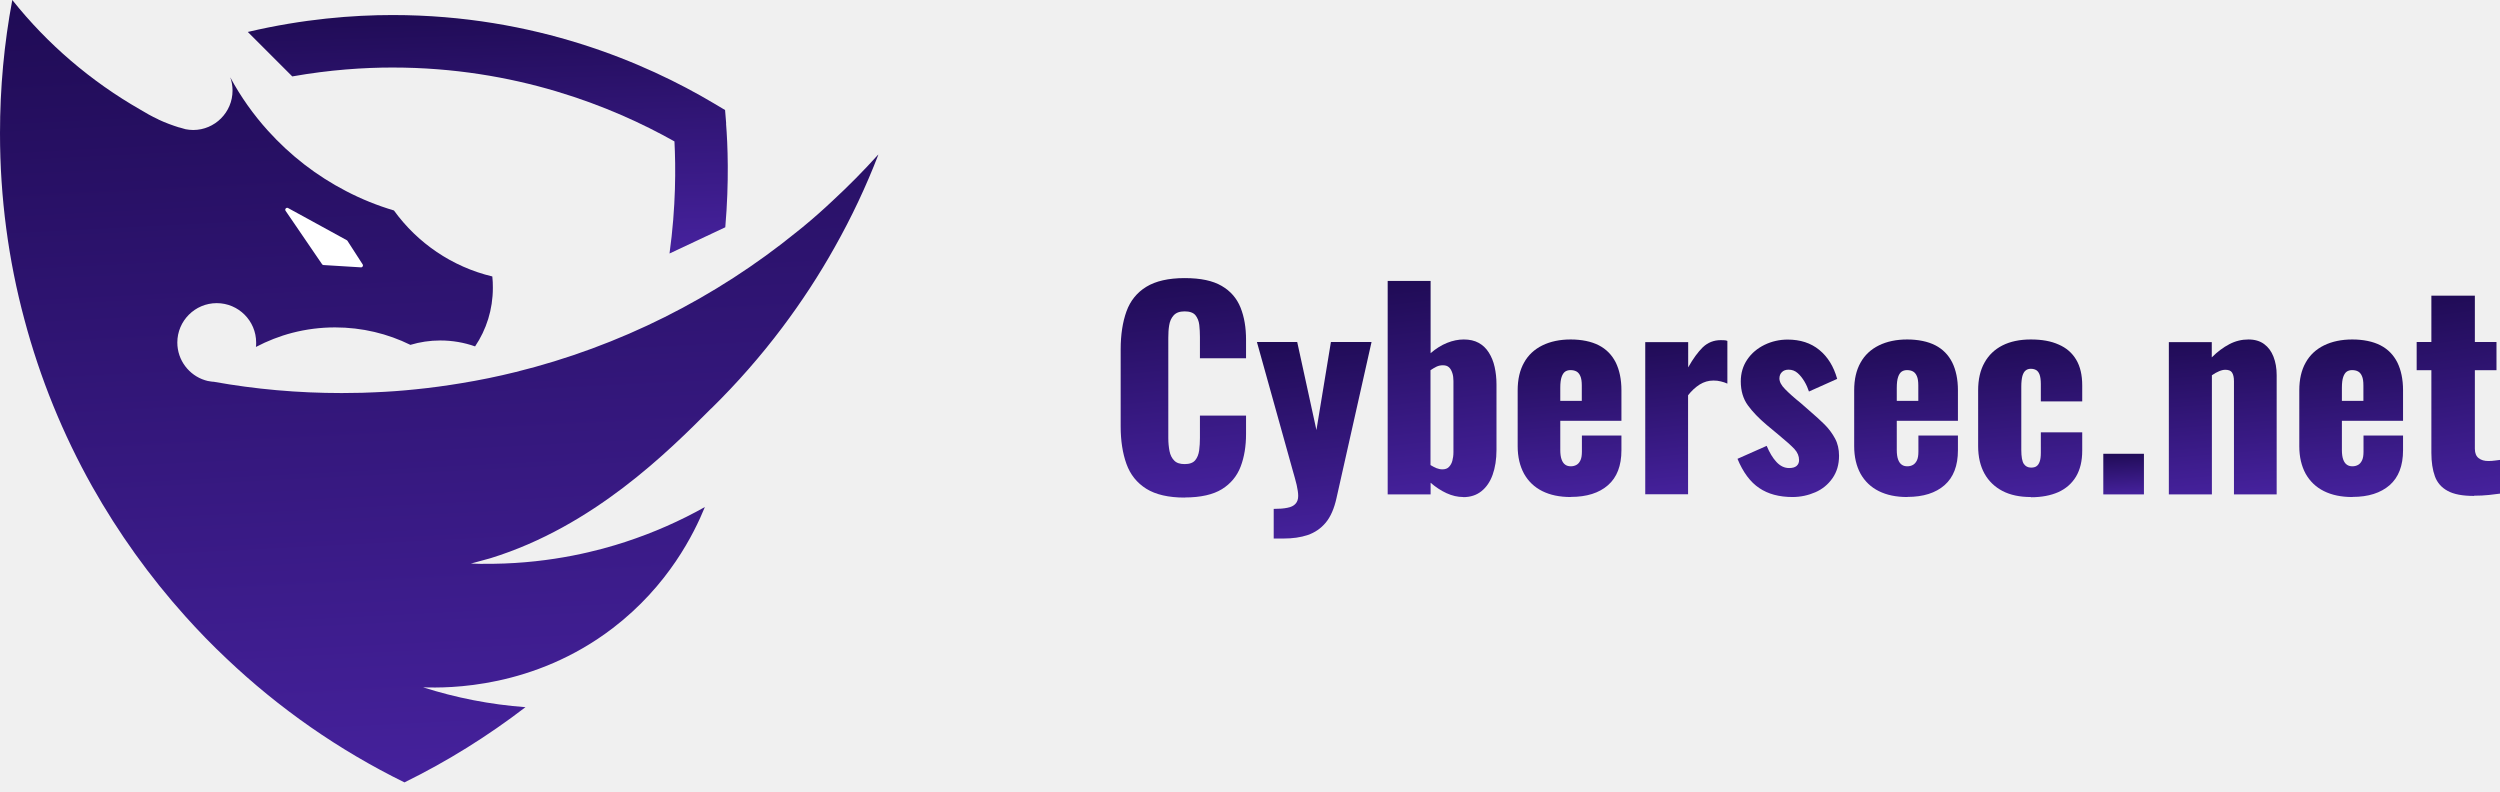
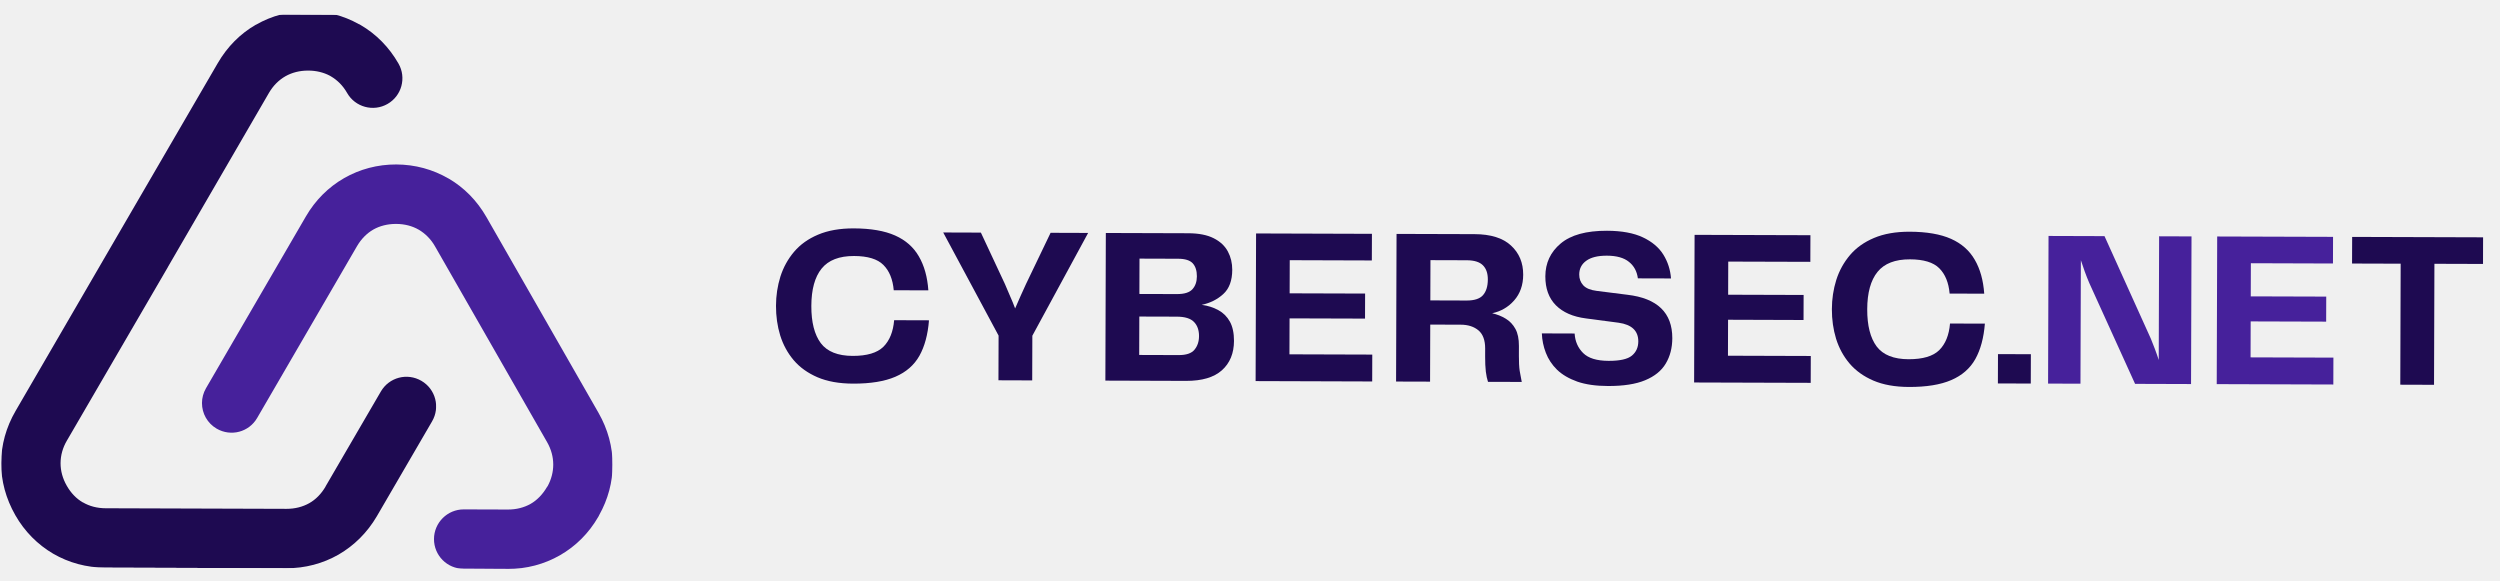
- <svg xmlns="http://www.w3.org/2000/svg" width="180" height="57" viewBox="0 0 180 57" fill="none">
-   <path d="M63.241 11.138C62.356 13.431 61.312 15.644 60.118 17.763C58.988 19.787 57.715 21.731 56.324 23.581C54.767 25.652 53.059 27.597 51.217 29.407H51.209C48.118 32.506 42.727 37.897 35.344 40.182C35.296 40.198 35.249 40.213 35.209 40.221C35.17 40.229 35.123 40.245 35.091 40.253C35.02 40.269 34.972 40.285 34.972 40.285C34.553 40.403 34.19 40.498 33.905 40.577C34.277 40.593 34.838 40.609 35.518 40.593C39.81 40.538 43.194 39.621 45.043 39.012C47.043 38.356 48.949 37.518 50.751 36.506C49.992 38.364 48.15 42.15 44.111 45.233C38.443 49.565 32.3 49.557 30.459 49.486C32.814 50.237 35.281 50.727 37.834 50.917C35.123 52.996 32.213 54.814 29.122 56.332C24.403 54.016 20.087 51.004 16.308 47.415C15.273 46.443 14.277 45.415 13.328 44.356C10.775 41.51 8.53 38.379 6.64 35.028C4.538 31.281 2.885 27.249 1.755 22.996C0.609 18.735 0 14.237 0 9.597C0 6.316 0.3 3.115 0.885 0C3.415 3.178 6.545 5.858 10.095 7.889C10.506 8.142 10.933 8.379 11.376 8.585C11.391 8.593 11.415 8.601 11.431 8.617C11.905 8.838 12.395 9.02 12.901 9.178C12.901 9.178 12.917 9.178 12.925 9.178C13.075 9.225 13.217 9.265 13.36 9.304C13.534 9.336 13.723 9.36 13.905 9.36C15.47 9.36 16.743 8.087 16.743 6.522C16.743 6.182 16.688 5.866 16.577 5.565C17.328 6.964 18.245 8.253 19.296 9.415C20.095 10.3 20.964 11.107 21.913 11.842C22.854 12.569 23.858 13.21 24.925 13.763C26.016 14.332 27.17 14.798 28.364 15.154C30.055 17.494 32.545 19.209 35.447 19.905C35.478 20.174 35.486 20.451 35.486 20.727C35.486 22.285 35.02 23.731 34.206 24.941C33.423 24.664 32.577 24.514 31.7 24.514C30.949 24.514 30.229 24.625 29.549 24.83C27.913 24.024 26.071 23.573 24.126 23.573C23.067 23.573 22.04 23.707 21.059 23.96C20.134 24.198 19.257 24.546 18.427 24.98C18.443 24.878 18.443 24.775 18.443 24.664C18.443 23.099 17.17 21.826 15.605 21.826C14.04 21.826 12.767 23.099 12.767 24.664C12.767 25.937 13.613 27.02 14.759 27.375C14.885 27.415 15.012 27.447 15.154 27.462C15.217 27.478 15.289 27.478 15.36 27.486C15.36 27.486 15.376 27.486 15.383 27.486C18.372 28.024 21.454 28.3 24.601 28.3C24.783 28.3 24.964 28.3 25.146 28.293C25.763 28.293 26.379 28.277 26.988 28.245C27.976 28.206 28.949 28.134 29.921 28.032C31.028 27.921 32.126 27.771 33.217 27.589C34.53 27.375 35.834 27.107 37.107 26.791C44.64 24.933 51.526 21.439 57.367 16.696C57.502 16.593 57.636 16.482 57.771 16.372C58.522 15.755 59.249 15.115 59.96 14.443C61.099 13.391 62.182 12.293 63.217 11.146L63.241 11.138Z" fill="url(#paint0_linear_43_6)" />
-   <path d="M20.744 14.98L24.973 17.297C24.973 17.297 25.012 17.32 25.02 17.344L26.111 19.036C26.174 19.131 26.103 19.257 25.985 19.249L23.289 19.083C23.249 19.083 23.21 19.059 23.186 19.02L20.562 15.178C20.483 15.059 20.617 14.909 20.744 14.98Z" fill="white" />
-   <path d="M52.284 8.893L52.205 7.921L51.367 7.423C46.498 4.53 38.537 1.083 28.269 1.083C25.415 1.083 21.834 1.36 17.842 2.3L21.043 5.502C23.763 5.02 26.221 4.862 28.261 4.862C37.091 4.862 44.055 7.644 48.561 10.182C48.656 12.016 48.672 14.885 48.205 18.253L52.221 16.364C52.506 13.043 52.395 10.387 52.276 8.901L52.284 8.893Z" fill="url(#paint1_linear_43_6)" />
-   <path d="M85.296 35.826C84.134 35.826 83.209 35.612 82.537 35.193C81.858 34.767 81.383 34.174 81.106 33.407C80.83 32.64 80.688 31.739 80.688 30.703V25.162C80.688 24.102 80.83 23.186 81.106 22.419C81.383 21.652 81.865 21.059 82.537 20.648C83.209 20.237 84.134 20.023 85.296 20.023C86.458 20.023 87.32 20.213 87.96 20.585C88.6 20.956 89.051 21.478 89.32 22.15C89.589 22.822 89.715 23.589 89.715 24.466V25.794H86.395V24.261C86.395 23.96 86.379 23.668 86.348 23.391C86.316 23.114 86.221 22.885 86.071 22.695C85.921 22.514 85.66 22.419 85.296 22.419C84.933 22.419 84.68 22.514 84.506 22.703C84.332 22.893 84.229 23.13 84.182 23.415C84.134 23.699 84.118 24 84.118 24.316V31.541C84.118 31.881 84.15 32.197 84.205 32.482C84.261 32.767 84.379 32.996 84.545 33.162C84.711 33.336 84.964 33.415 85.296 33.415C85.652 33.415 85.905 33.32 86.055 33.138C86.205 32.956 86.3 32.719 86.34 32.427C86.379 32.134 86.395 31.842 86.395 31.533V29.921H89.715V31.249C89.715 32.118 89.589 32.901 89.328 33.589C89.067 34.276 88.616 34.822 87.984 35.217C87.344 35.612 86.45 35.818 85.296 35.818V35.826Z" fill="url(#paint2_linear_43_6)" />
-   <path d="M91.707 38.782V36.64C92.103 36.64 92.427 36.616 92.688 36.561C92.949 36.513 93.146 36.419 93.273 36.276C93.407 36.134 93.47 35.944 93.47 35.707C93.47 35.494 93.431 35.233 93.36 34.916C93.281 34.608 93.194 34.252 93.075 33.865L90.498 24.624H93.399L94.783 30.964L95.826 24.624H98.751L96.229 35.857C96.063 36.616 95.802 37.209 95.455 37.628C95.099 38.055 94.664 38.347 94.158 38.521C93.644 38.695 93.067 38.774 92.419 38.774H91.715L91.707 38.782Z" fill="url(#paint3_linear_43_6)" />
-   <path d="M105.352 35.786C104.949 35.786 104.545 35.691 104.15 35.509C103.755 35.327 103.368 35.074 103.004 34.758V35.596H99.913V20.229H103.004V25.43C103.383 25.098 103.779 24.853 104.19 24.687C104.601 24.521 105.004 24.442 105.391 24.442C105.81 24.442 106.166 24.521 106.466 24.687C106.767 24.853 107.004 25.082 107.194 25.383C107.383 25.683 107.526 26.023 107.613 26.418C107.7 26.814 107.747 27.225 107.747 27.667V32.395C107.747 33.074 107.652 33.675 107.47 34.181C107.289 34.687 107.02 35.082 106.664 35.367C106.308 35.651 105.874 35.794 105.352 35.794V35.786ZM103.85 33.794C104.055 33.794 104.213 33.738 104.324 33.62C104.435 33.501 104.522 33.359 104.569 33.177C104.617 32.995 104.648 32.79 104.648 32.56V27.438C104.648 27.225 104.625 27.027 104.569 26.861C104.514 26.695 104.443 26.553 104.332 26.45C104.221 26.347 104.079 26.3 103.889 26.3C103.723 26.3 103.573 26.331 103.423 26.402C103.273 26.474 103.138 26.561 102.996 26.655V33.485C103.138 33.572 103.281 33.644 103.423 33.707C103.565 33.762 103.708 33.794 103.85 33.794Z" fill="url(#paint4_linear_43_6)" />
-   <path d="M113.091 35.786C112.292 35.786 111.612 35.644 111.043 35.359C110.474 35.075 110.039 34.656 109.731 34.11C109.431 33.557 109.272 32.901 109.272 32.126V28.102C109.272 27.32 109.423 26.656 109.731 26.11C110.031 25.565 110.474 25.154 111.051 24.869C111.628 24.585 112.308 24.442 113.091 24.442C113.873 24.442 114.577 24.585 115.114 24.861C115.652 25.138 116.055 25.549 116.332 26.095C116.601 26.64 116.743 27.312 116.743 28.102V30.3H112.34V32.403C112.34 32.679 112.371 32.909 112.435 33.083C112.498 33.257 112.585 33.383 112.703 33.462C112.814 33.541 112.948 33.573 113.099 33.573C113.249 33.573 113.383 33.541 113.51 33.47C113.636 33.399 113.723 33.288 113.794 33.138C113.865 32.988 113.897 32.774 113.897 32.514V31.359H116.743V32.419C116.743 33.533 116.419 34.371 115.778 34.932C115.138 35.494 114.245 35.778 113.106 35.778L113.091 35.786ZM112.332 28.861H113.889V27.762C113.889 27.47 113.857 27.241 113.786 27.083C113.715 26.917 113.62 26.806 113.502 26.743C113.383 26.68 113.241 26.648 113.075 26.648C112.925 26.648 112.79 26.687 112.687 26.759C112.577 26.838 112.498 26.964 112.435 27.146C112.371 27.328 112.34 27.589 112.34 27.936V28.869L112.332 28.861Z" fill="url(#paint5_linear_43_6)" />
-   <path d="M118.458 35.597V24.633H121.549V26.451C121.905 25.818 122.261 25.336 122.608 24.996C122.964 24.664 123.391 24.49 123.897 24.49C124 24.49 124.087 24.49 124.166 24.498C124.245 24.498 124.308 24.522 124.371 24.546V27.621C124.229 27.557 124.079 27.502 123.905 27.463C123.731 27.415 123.557 27.399 123.367 27.399C123.012 27.399 122.687 27.494 122.379 27.684C122.079 27.874 121.794 28.134 121.541 28.459V35.589H118.45L118.458 35.597Z" fill="url(#paint6_linear_43_6)" />
-   <path d="M129.067 35.786C128.103 35.786 127.304 35.573 126.664 35.138C126.024 34.711 125.502 34.008 125.099 33.035L127.201 32.102C127.407 32.593 127.644 32.988 127.913 33.272C128.182 33.557 128.482 33.699 128.814 33.699C129.051 33.699 129.233 33.652 129.352 33.549C129.47 33.446 129.533 33.312 129.533 33.13C129.533 32.837 129.423 32.577 129.201 32.332C128.98 32.094 128.585 31.739 128.016 31.272L127.217 30.608C126.632 30.118 126.174 29.636 125.842 29.177C125.51 28.719 125.336 28.142 125.336 27.462C125.336 26.869 125.494 26.34 125.802 25.889C126.111 25.43 126.53 25.083 127.043 24.83C127.565 24.577 128.118 24.45 128.711 24.45C129.62 24.45 130.379 24.695 130.988 25.193C131.597 25.691 132.024 26.379 132.277 27.28L130.245 28.189C130.166 27.952 130.063 27.707 129.921 27.47C129.779 27.233 129.62 27.027 129.431 26.861C129.241 26.695 129.028 26.616 128.782 26.616C128.577 26.616 128.419 26.672 128.3 26.79C128.182 26.901 128.118 27.059 128.118 27.249C128.118 27.486 128.253 27.747 128.53 28.023C128.798 28.3 129.178 28.64 129.66 29.027L130.435 29.707C130.751 29.976 131.059 30.261 131.367 30.561C131.668 30.861 131.921 31.201 132.118 31.565C132.316 31.928 132.411 32.347 132.411 32.814C132.411 33.446 132.253 33.984 131.937 34.434C131.62 34.885 131.209 35.225 130.696 35.446C130.182 35.668 129.636 35.786 129.051 35.786H129.067Z" fill="url(#paint7_linear_43_6)" />
-   <path d="M137.319 35.786C136.521 35.786 135.841 35.644 135.272 35.359C134.703 35.075 134.268 34.656 133.959 34.11C133.659 33.557 133.501 32.901 133.501 32.126V28.102C133.501 27.32 133.651 26.656 133.959 26.11C134.26 25.565 134.703 25.154 135.28 24.869C135.857 24.585 136.537 24.442 137.319 24.442C138.102 24.442 138.805 24.585 139.343 24.861C139.88 25.138 140.284 25.549 140.56 26.095C140.829 26.64 140.971 27.312 140.971 28.102V30.3H136.568V32.403C136.568 32.679 136.6 32.909 136.663 33.083C136.726 33.257 136.813 33.383 136.932 33.462C137.042 33.541 137.177 33.573 137.327 33.573C137.477 33.573 137.612 33.541 137.738 33.47C137.857 33.399 137.952 33.288 138.023 33.138C138.094 32.988 138.125 32.774 138.125 32.514V31.359H140.971V32.419C140.971 33.533 140.647 34.371 140.007 34.932C139.367 35.494 138.473 35.778 137.335 35.778L137.319 35.786ZM136.56 28.861H138.118V27.762C138.118 27.47 138.086 27.241 138.015 27.083C137.944 26.917 137.849 26.806 137.73 26.743C137.612 26.68 137.469 26.648 137.303 26.648C137.153 26.648 137.019 26.687 136.916 26.759C136.805 26.838 136.726 26.964 136.663 27.146C136.6 27.328 136.568 27.589 136.568 27.936V28.869L136.56 28.861Z" fill="url(#paint8_linear_43_6)" />
-   <path d="M146.22 35.786C145.422 35.786 144.742 35.644 144.181 35.352C143.619 35.059 143.185 34.64 142.884 34.102C142.584 33.557 142.426 32.901 142.426 32.126V28.102C142.426 27.32 142.576 26.656 142.884 26.11C143.185 25.565 143.619 25.154 144.181 24.869C144.742 24.585 145.422 24.442 146.22 24.442C147.019 24.442 147.675 24.561 148.22 24.806C148.774 25.043 149.193 25.407 149.485 25.897C149.778 26.387 149.92 27.004 149.92 27.747V28.901H146.94V27.652C146.94 27.359 146.908 27.138 146.853 26.98C146.797 26.822 146.71 26.711 146.608 26.648C146.497 26.585 146.37 26.553 146.22 26.553C146.07 26.553 145.944 26.593 145.841 26.68C145.738 26.759 145.667 26.893 145.612 27.075C145.564 27.257 145.533 27.517 145.533 27.842V32.395C145.533 32.885 145.596 33.225 145.714 33.399C145.833 33.573 146.007 33.668 146.236 33.668C146.402 33.668 146.536 33.636 146.631 33.565C146.734 33.494 146.805 33.383 146.861 33.225C146.916 33.067 146.94 32.853 146.94 32.593V31.13H149.92V32.458C149.92 33.193 149.77 33.81 149.477 34.308C149.177 34.806 148.758 35.178 148.204 35.431C147.651 35.676 146.995 35.802 146.22 35.802V35.786Z" fill="url(#paint9_linear_43_6)" />
-   <path d="M151.438 35.597V32.672H154.363V35.597H151.438Z" fill="url(#paint10_linear_43_6)" />
-   <path d="M156.157 35.596V24.632H159.248V25.731C159.651 25.328 160.07 25.012 160.513 24.782C160.948 24.553 161.406 24.442 161.888 24.442C162.347 24.442 162.718 24.553 163.019 24.774C163.319 24.996 163.541 25.296 163.691 25.683C163.841 26.071 163.92 26.506 163.92 27.004V35.596H160.845V27.438C160.845 27.17 160.798 26.972 160.711 26.83C160.624 26.687 160.458 26.624 160.22 26.624C160.094 26.624 159.944 26.656 159.778 26.727C159.612 26.798 159.43 26.893 159.256 27.02V35.596H156.165H156.157Z" fill="url(#paint11_linear_43_6)" />
-   <path d="M169.367 35.786C168.569 35.786 167.889 35.644 167.32 35.359C166.75 35.075 166.316 34.656 166.007 34.11C165.707 33.557 165.549 32.901 165.549 32.126V28.102C165.549 27.32 165.699 26.656 166.007 26.11C166.308 25.565 166.75 25.154 167.327 24.869C167.905 24.585 168.584 24.442 169.367 24.442C170.15 24.442 170.853 24.585 171.391 24.861C171.928 25.138 172.331 25.549 172.608 26.095C172.877 26.64 173.019 27.312 173.019 28.102V30.3H168.616V32.403C168.616 32.679 168.648 32.909 168.711 33.083C168.774 33.257 168.861 33.383 168.98 33.462C169.09 33.541 169.225 33.573 169.375 33.573C169.525 33.573 169.659 33.541 169.786 33.47C169.912 33.399 169.999 33.288 170.071 33.138C170.142 32.988 170.173 32.774 170.173 32.514V31.359H173.019V32.419C173.019 33.533 172.695 34.371 172.055 34.932C171.407 35.494 170.521 35.778 169.383 35.778L169.367 35.786ZM168.608 28.861H170.165V27.762C170.165 27.47 170.134 27.241 170.063 27.083C169.992 26.917 169.897 26.806 169.778 26.743C169.659 26.68 169.517 26.648 169.351 26.648C169.201 26.648 169.067 26.687 168.964 26.759C168.853 26.838 168.774 26.964 168.711 27.146C168.648 27.328 168.616 27.589 168.616 27.936V28.869L168.608 28.861Z" fill="url(#paint12_linear_43_6)" />
-   <path d="M178.127 35.707C177.304 35.707 176.672 35.589 176.229 35.343C175.787 35.106 175.478 34.751 175.312 34.292C175.146 33.834 175.059 33.272 175.059 32.616V26.656H174V24.624H175.059V21.288H178.19V24.624H179.747V26.656H178.19V32.308C178.19 32.624 178.285 32.853 178.466 32.988C178.648 33.13 178.878 33.193 179.162 33.193C179.328 33.193 179.478 33.185 179.621 33.162C179.763 33.146 179.889 33.13 180 33.114V35.541C179.834 35.565 179.573 35.596 179.225 35.636C178.878 35.675 178.514 35.691 178.142 35.691L178.127 35.707Z" fill="url(#paint13_linear_43_6)" />
+ <svg xmlns="http://www.w3.org/2000/svg" width="181" height="42" viewBox="0 0 181 42" fill="none">
+   <g clip-path="url(#clip0_571_3005)">
+     <mask id="mask0_571_3005" style="mask-type:luminance" maskUnits="userSpaceOnUse" x="0" y="0" width="32" height="42">
+       <path d="M0.183 0.979L31.695 1.079L31.569 41.175L0.057 41.076L0.183 0.979Z" fill="white" />
+     </mask>
+     <g mask="url(#mask0_571_3005)">
+       <path fill-rule="evenodd" clip-rule="evenodd" d="M1.11 37.301C1.787 38.489 2.731 39.43 3.849 40.087C4.978 40.742 6.265 41.096 7.634 41.1L20.729 41.141C22.09 41.145 23.379 40.8 24.512 40.152C25.635 39.502 26.584 38.567 27.279 37.384L31.282 30.507C31.882 29.481 31.537 28.173 30.511 27.573C29.482 26.973 28.174 27.316 27.574 28.345L23.57 35.219L23.57 35.229C23.265 35.752 22.86 36.166 22.39 36.43C21.92 36.694 21.358 36.842 20.742 36.84L7.648 36.798C7.032 36.797 6.471 36.645 6.014 36.378L6.003 36.378C5.535 36.111 5.132 35.695 4.83 35.16C4.53 34.635 4.383 34.084 4.385 33.531C4.386 32.98 4.537 32.419 4.84 31.905L12.164 19.322L12.165 19.314L19.475 6.72C19.781 6.197 20.186 5.794 20.667 5.519C21.137 5.255 21.688 5.108 22.315 5.11C22.892 5.111 23.426 5.243 23.868 5.475C23.895 5.492 23.922 5.511 23.949 5.522C24.425 5.797 24.839 6.213 25.13 6.729C25.716 7.759 27.03 8.113 28.054 7.528C29.084 6.943 29.438 5.628 28.853 4.607C28.168 3.409 27.224 2.459 26.111 1.813C26.068 1.785 26.022 1.755 25.965 1.739C24.874 1.128 23.633 0.801 22.317 0.797C20.956 0.793 19.669 1.139 18.536 1.789L18.525 1.789C17.411 2.428 16.462 3.372 15.769 4.566L8.456 17.14L1.134 29.742C0.438 30.936 0.087 32.221 0.083 33.517C0.079 34.806 0.422 36.095 1.11 37.301Z" fill="#1E0A51" />
+     </g>
+     <mask id="mask1_571_3005" style="mask-type:luminance" maskUnits="userSpaceOnUse" x="14" y="11" width="31" height="31">
+       <path d="M14.305 11.357L44.412 11.452L44.319 41.215L14.211 41.12L14.305 11.357Z" fill="white" />
+     </mask>
+     <g mask="url(#mask1_571_3005)">
+       <path fill-rule="evenodd" clip-rule="evenodd" d="M33.565 41.181L36.757 41.192C38.116 41.196 39.406 40.85 40.538 40.203C41.672 39.553 42.621 38.617 43.306 37.434C43.333 37.388 43.363 37.342 43.379 37.296C44.028 36.14 44.352 34.899 44.356 33.657C44.36 32.371 44.014 31.082 43.329 29.884L35.218 15.717C34.533 14.519 33.587 13.569 32.477 12.923L32.469 12.923C31.34 12.266 30.053 11.912 28.691 11.907C27.333 11.903 26.043 12.249 24.91 12.899C23.785 13.546 22.836 14.482 22.143 15.676L14.911 28.113C14.718 28.451 14.624 28.811 14.623 29.178C14.621 29.923 15.006 30.641 15.694 31.039C16.723 31.631 18.029 31.285 18.62 30.256L25.849 17.819C26.155 17.297 26.563 16.886 27.03 16.619C27.5 16.354 28.062 16.21 28.678 16.212C29.294 16.213 29.854 16.362 30.315 16.629C30.791 16.907 31.205 17.323 31.496 17.837L39.607 32.006C39.909 32.531 40.056 33.084 40.055 33.643C40.053 34.169 39.921 34.692 39.654 35.188C39.635 35.215 39.616 35.242 39.596 35.269C39.283 35.802 38.878 36.216 38.416 36.48C37.948 36.745 37.386 36.892 36.771 36.89L33.579 36.88C32.394 36.876 31.425 37.839 31.421 39.024C31.417 40.209 32.369 41.178 33.565 41.181Z" fill="#46219B" />
+     </g>
+     <path d="M61.762 27.775C60.754 27.772 59.897 27.618 59.187 27.314C58.481 27.009 57.909 26.599 57.467 26.082C57.025 25.561 56.697 24.96 56.486 24.284C56.28 23.608 56.18 22.895 56.182 22.142C56.184 21.409 56.289 20.703 56.5 20.028C56.715 19.354 57.046 18.755 57.492 18.228C57.938 17.703 58.516 17.289 59.228 16.989C59.945 16.685 60.807 16.532 61.815 16.535C63.046 16.539 64.045 16.711 64.808 17.051C65.571 17.391 66.143 17.897 66.527 18.567C66.916 19.233 67.144 20.051 67.213 21.022L64.707 21.014C64.638 20.221 64.387 19.609 63.957 19.181C63.532 18.753 62.824 18.538 61.836 18.535C60.763 18.531 59.98 18.835 59.487 19.442C58.992 20.052 58.745 20.955 58.741 22.15C58.737 23.33 58.966 24.228 59.426 24.845C59.89 25.457 60.66 25.764 61.733 25.767C62.764 25.77 63.504 25.55 63.956 25.108C64.407 24.66 64.666 24.017 64.736 23.182L67.259 23.19C67.178 24.22 66.946 25.077 66.567 25.756C66.184 26.436 65.603 26.943 64.82 27.278C64.042 27.613 63.024 27.779 61.762 27.775Z" fill="#1E0A51" />
+     <path d="M76.063 16.855L78.781 16.864L74.742 24.306L74.732 27.541L72.288 27.533L72.298 24.299L68.288 16.831L71.016 16.84L72.754 20.559C72.882 20.862 73.01 21.16 73.134 21.449C73.262 21.734 73.383 22.027 73.495 22.33C73.621 22.028 73.748 21.735 73.88 21.451C74.01 21.163 74.144 20.866 74.283 20.564L76.063 16.855Z" fill="#1E0A51" />
+     <path d="M87.003 22.07C87.452 22.132 87.856 22.259 88.21 22.456C88.565 22.648 88.842 22.925 89.043 23.285C89.242 23.648 89.342 24.112 89.341 24.681C89.338 25.583 89.044 26.293 88.463 26.811C87.886 27.324 87.024 27.579 85.875 27.576L80.029 27.557L80.062 16.868L86.025 16.887C86.789 16.889 87.404 17.011 87.871 17.248C88.344 17.487 88.687 17.808 88.899 18.211C89.111 18.609 89.216 19.052 89.215 19.536C89.212 20.318 88.993 20.904 88.561 21.293C88.133 21.683 87.612 21.943 87.003 22.07ZM85.299 18.733L82.5 18.724L82.492 21.283L85.211 21.291C85.744 21.293 86.118 21.177 86.332 20.94C86.545 20.705 86.653 20.394 86.654 20.008C86.656 19.599 86.554 19.285 86.355 19.065C86.154 18.847 85.801 18.734 85.299 18.733ZM85.339 25.708C85.883 25.71 86.264 25.582 86.478 25.321C86.696 25.061 86.808 24.733 86.809 24.335C86.811 23.904 86.69 23.562 86.448 23.312C86.205 23.058 85.792 22.928 85.206 22.926L82.487 22.918L82.478 25.699L85.339 25.708Z" fill="#1E0A51" />
+     <path d="M93.356 25.653L99.353 25.672L99.347 27.618L90.906 27.591L90.94 16.902L99.328 16.929L99.321 18.857L93.377 18.838L93.37 21.237L98.834 21.254L98.828 23.067L93.364 23.05L93.356 25.653Z" fill="#1E0A51" />
+     <path d="M109.97 25.048L109.968 25.768C109.966 26.212 109.985 26.574 110.026 26.852C110.072 27.132 110.122 27.399 110.175 27.652L107.731 27.645C107.665 27.449 107.613 27.204 107.574 26.907C107.539 26.604 107.522 26.235 107.524 25.796L107.526 25.236C107.528 24.632 107.365 24.194 107.041 23.919C106.715 23.647 106.287 23.508 105.754 23.507L103.55 23.5L103.537 27.631L101.076 27.624L101.11 16.935L106.752 16.952C107.929 16.956 108.813 17.232 109.397 17.778C109.987 18.32 110.282 19.023 110.279 19.887C110.277 20.64 110.057 21.261 109.625 21.751C109.197 22.236 108.665 22.545 108.031 22.679C108.398 22.764 108.726 22.894 109.016 23.073C109.311 23.251 109.544 23.499 109.716 23.812C109.886 24.122 109.972 24.533 109.97 25.048ZM106.186 21.758C106.741 21.759 107.137 21.632 107.369 21.37C107.601 21.105 107.718 20.727 107.719 20.234C107.721 19.785 107.6 19.441 107.358 19.202C107.121 18.966 106.733 18.845 106.195 18.843L103.565 18.835L103.556 21.749L106.186 21.758Z" fill="#1E0A51" />
+     <path d="M111.63 24.138L114.003 24.146C114.037 24.715 114.242 25.186 114.62 25.561C114.997 25.935 115.609 26.123 116.458 26.126C117.275 26.129 117.838 26.004 118.147 25.749C118.454 25.497 118.611 25.153 118.613 24.72C118.615 23.951 118.139 23.499 117.186 23.365L114.833 23.055C113.884 22.935 113.155 22.615 112.641 22.098C112.132 21.581 111.88 20.885 111.883 20.007C111.886 19.043 112.255 18.249 112.993 17.63C113.728 17.01 114.846 16.702 116.345 16.707C117.416 16.71 118.284 16.871 118.947 17.186C119.608 17.497 120.102 17.914 120.427 18.435C120.75 18.958 120.935 19.534 120.981 20.16L118.582 20.153C118.517 19.651 118.303 19.252 117.938 18.96C117.576 18.664 117.044 18.513 116.34 18.511C115.682 18.509 115.184 18.632 114.846 18.879C114.507 19.123 114.338 19.453 114.336 19.873C114.335 20.182 114.432 20.442 114.627 20.656C114.826 20.87 115.15 21.004 115.594 21.059L117.824 21.341C119.995 21.597 121.08 22.646 121.075 24.488C121.072 25.188 120.913 25.8 120.598 26.326C120.287 26.847 119.791 27.247 119.11 27.529C118.434 27.812 117.536 27.951 116.417 27.947C115.539 27.945 114.8 27.838 114.196 27.629C113.593 27.414 113.105 27.128 112.733 26.772C112.365 26.411 112.095 26.001 111.919 25.543C111.743 25.087 111.647 24.618 111.63 24.138Z" fill="#1E0A51" />
+     <path d="M125.104 25.754L131.101 25.773L131.095 27.718L122.654 27.692L122.688 17.003L131.075 17.029L131.069 18.957L125.125 18.939L125.118 21.338L130.582 21.355L130.576 23.168L125.112 23.15L125.104 25.754Z" fill="#1E0A51" />
+     <path d="M138.208 28.016C137.2 28.013 136.343 27.859 135.633 27.555C134.927 27.251 134.355 26.84 133.913 26.323C133.47 25.802 133.143 25.201 132.932 24.526C132.726 23.85 132.626 23.136 132.628 22.383C132.63 21.65 132.735 20.944 132.946 20.27C133.161 19.595 133.492 18.996 133.938 18.469C134.384 17.944 134.962 17.53 135.674 17.23C136.39 16.926 137.253 16.773 138.261 16.776C139.492 16.78 140.491 16.952 141.254 17.292C142.017 17.632 142.588 18.139 142.973 18.808C143.362 19.474 143.59 20.292 143.658 21.263L141.153 21.255C141.084 20.462 140.833 19.85 140.403 19.422C139.978 18.994 139.27 18.779 138.282 18.776C137.209 18.772 136.426 19.076 135.933 19.684C135.438 20.293 135.191 21.196 135.187 22.391C135.183 23.571 135.412 24.469 135.871 25.086C136.336 25.698 137.106 26.005 138.179 26.008C139.21 26.011 139.95 25.792 140.402 25.349C140.852 24.901 141.112 24.258 141.181 23.423L143.705 23.431C143.624 24.462 143.392 25.318 143.013 25.997C142.631 26.677 142.049 27.184 141.266 27.52C140.488 27.855 139.47 28.02 138.208 28.016Z" fill="#1E0A51" />
+     <path d="M144.647 27.761L144.654 25.638L147.035 25.645L147.028 27.769L144.647 27.761Z" fill="#1E0A51" />
+     <path d="M156.32 17.108L158.666 17.116L158.632 27.805L154.58 27.792L151.262 20.486C151.143 20.209 151.035 19.933 150.936 19.659C150.835 19.381 150.743 19.108 150.655 18.841L150.626 27.779L148.281 27.772L148.314 17.083L152.366 17.096L155.719 24.517C155.812 24.744 155.909 24.988 156.01 25.255C156.109 25.518 156.204 25.787 156.292 26.065L156.32 17.108Z" fill="#46219B" />
+     <path d="M162.941 25.873L168.939 25.892L168.933 27.838L160.491 27.811L160.525 17.122L168.913 17.148L168.907 19.077L162.963 19.058L162.955 21.457L168.42 21.474L168.414 23.287L162.949 23.27L162.941 25.873Z" fill="#46219B" />
+     <path d="M179.776 17.182L179.77 19.11L176.252 19.099L176.224 27.86L173.781 27.852L173.808 19.091L170.289 19.08L170.296 17.152L179.776 17.182Z" fill="#1E0A51" />
+   </g>
  <defs>
-     <linearGradient id="paint0_linear_43_6" x1="21.55" y1="-9.185" x2="25.265" y2="64.124" gradientUnits="userSpaceOnUse">
-       <stop stop-color="#1A084B" />
-       <stop offset="1" stop-color="#4A24A5" />
-     </linearGradient>
-     <linearGradient id="paint1_linear_43_6" x1="29.618" y1="-1.716" x2="30.251" y2="20.668" gradientUnits="userSpaceOnUse">
-       <stop stop-color="#1A084B" />
-       <stop offset="1" stop-color="#4A24A5" />
-     </linearGradient>
-     <linearGradient id="paint2_linear_43_6" x1="83.764" y1="17.447" x2="85.797" y2="37.862" gradientUnits="userSpaceOnUse">
-       <stop stop-color="#1A084B" />
-       <stop offset="1" stop-color="#4A24A5" />
-     </linearGradient>
-     <linearGradient id="paint3_linear_43_6" x1="93.31" y1="22.316" x2="95.096" y2="40.614" gradientUnits="userSpaceOnUse">
-       <stop stop-color="#1A084B" />
-       <stop offset="1" stop-color="#4A24A5" />
-     </linearGradient>
-     <linearGradient id="paint4_linear_43_6" x1="102.583" y1="17.691" x2="104.849" y2="37.743" gradientUnits="userSpaceOnUse">
-       <stop stop-color="#1A084B" />
-       <stop offset="1" stop-color="#4A24A5" />
-     </linearGradient>
-     <linearGradient id="paint5_linear_43_6" x1="111.818" y1="22.593" x2="113.087" y2="37.284" gradientUnits="userSpaceOnUse">
-       <stop stop-color="#1A084B" />
-       <stop offset="1" stop-color="#4A24A5" />
-     </linearGradient>
-     <linearGradient id="paint6_linear_43_6" x1="120.468" y1="22.679" x2="121.997" y2="37.007" gradientUnits="userSpaceOnUse">
-       <stop stop-color="#1A084B" />
-       <stop offset="1" stop-color="#4A24A5" />
-     </linearGradient>
-     <linearGradient id="paint7_linear_43_6" x1="127.59" y1="22.602" x2="128.885" y2="37.278" gradientUnits="userSpaceOnUse">
-       <stop stop-color="#1A084B" />
-       <stop offset="1" stop-color="#4A24A5" />
-     </linearGradient>
-     <linearGradient id="paint8_linear_43_6" x1="136.047" y1="22.593" x2="137.316" y2="37.284" gradientUnits="userSpaceOnUse">
-       <stop stop-color="#1A084B" />
-       <stop offset="1" stop-color="#4A24A5" />
-     </linearGradient>
-     <linearGradient id="paint9_linear_43_6" x1="144.979" y1="22.59" x2="146.248" y2="37.302" gradientUnits="userSpaceOnUse">
-       <stop stop-color="#1A084B" />
-       <stop offset="1" stop-color="#4A24A5" />
-     </linearGradient>
-     <linearGradient id="paint10_linear_43_6" x1="152.435" y1="32.195" x2="152.652" y2="35.999" gradientUnits="userSpaceOnUse">
-       <stop stop-color="#1A084B" />
-       <stop offset="1" stop-color="#4A24A5" />
-     </linearGradient>
-     <linearGradient id="paint11_linear_43_6" x1="158.803" y1="22.624" x2="159.984" y2="37.08" gradientUnits="userSpaceOnUse">
-       <stop stop-color="#1A084B" />
-       <stop offset="1" stop-color="#4A24A5" />
-     </linearGradient>
-     <linearGradient id="paint12_linear_43_6" x1="168.094" y1="22.593" x2="169.363" y2="37.284" gradientUnits="userSpaceOnUse">
-       <stop stop-color="#1A084B" />
-       <stop offset="1" stop-color="#4A24A5" />
-     </linearGradient>
-     <linearGradient id="paint13_linear_43_6" x1="176.045" y1="18.937" x2="178.569" y2="37.405" gradientUnits="userSpaceOnUse">
-       <stop stop-color="#1A084B" />
-       <stop offset="1" stop-color="#4A24A5" />
-     </linearGradient>
+     <clipPath id="clip0_571_3005">
+       <rect width="180" height="40.205" fill="white" transform="translate(0.182861 0.979492) rotate(0.180458)" />
+     </clipPath>
  </defs>
</svg>
